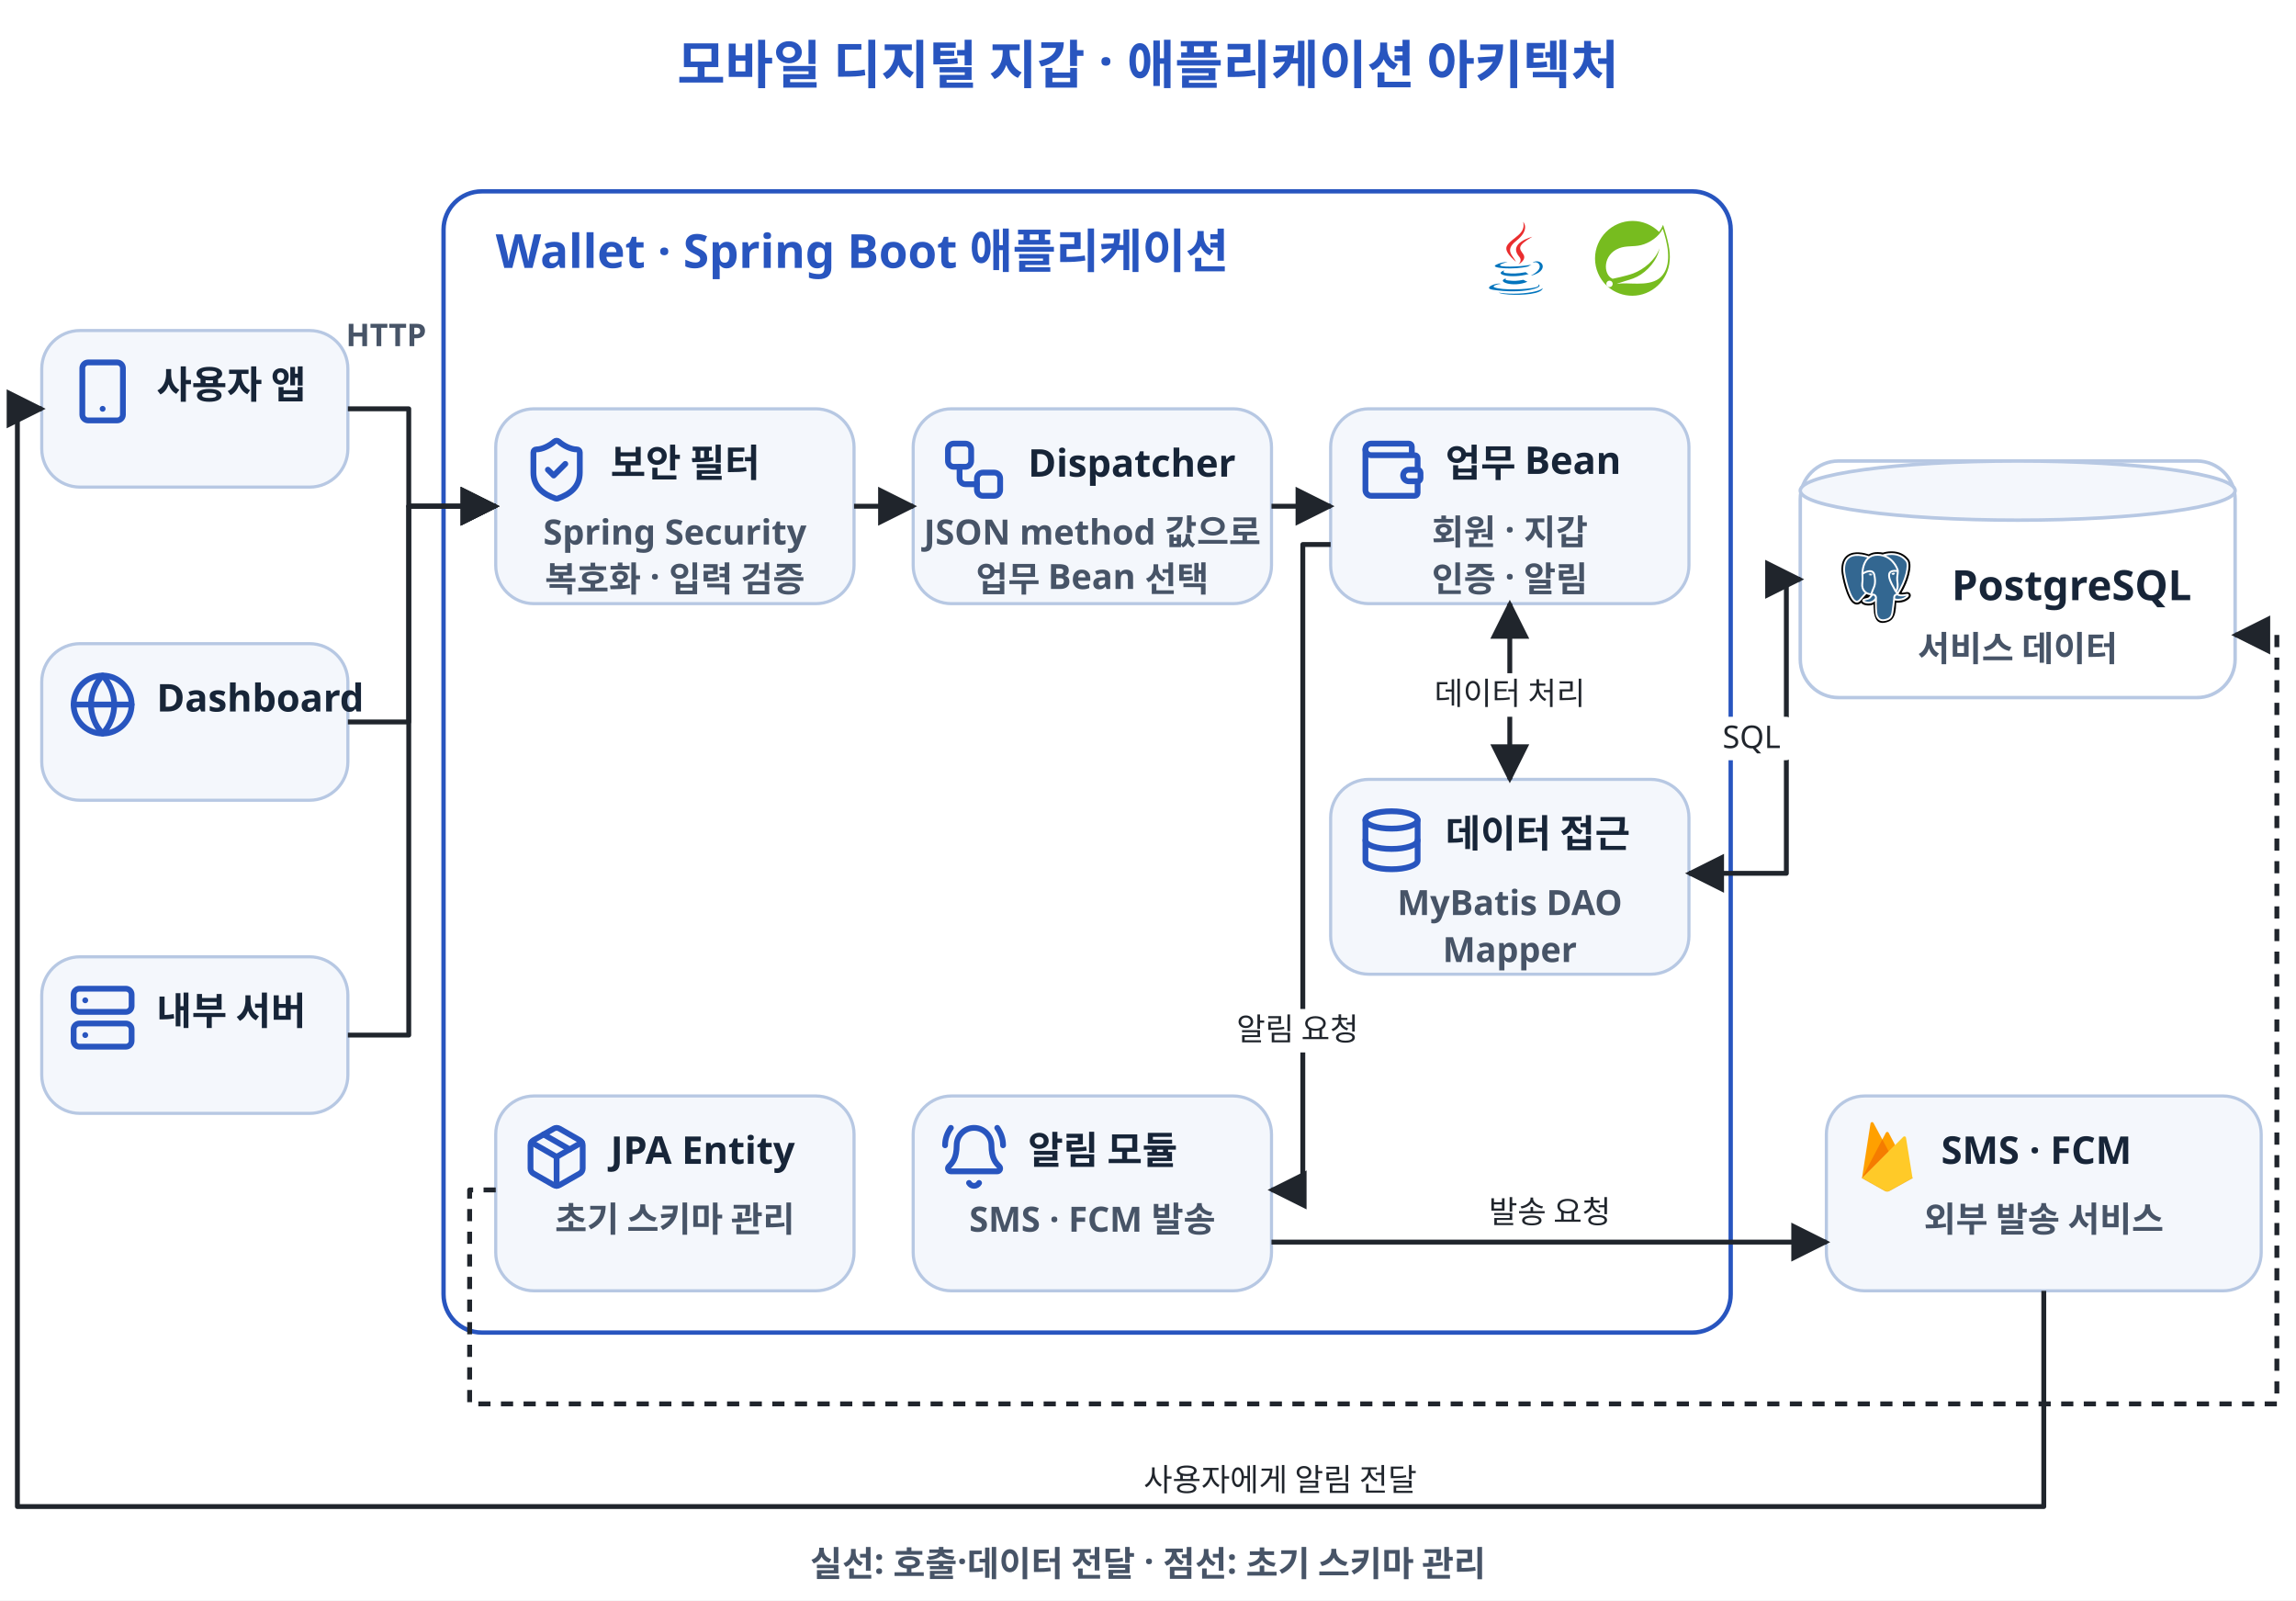
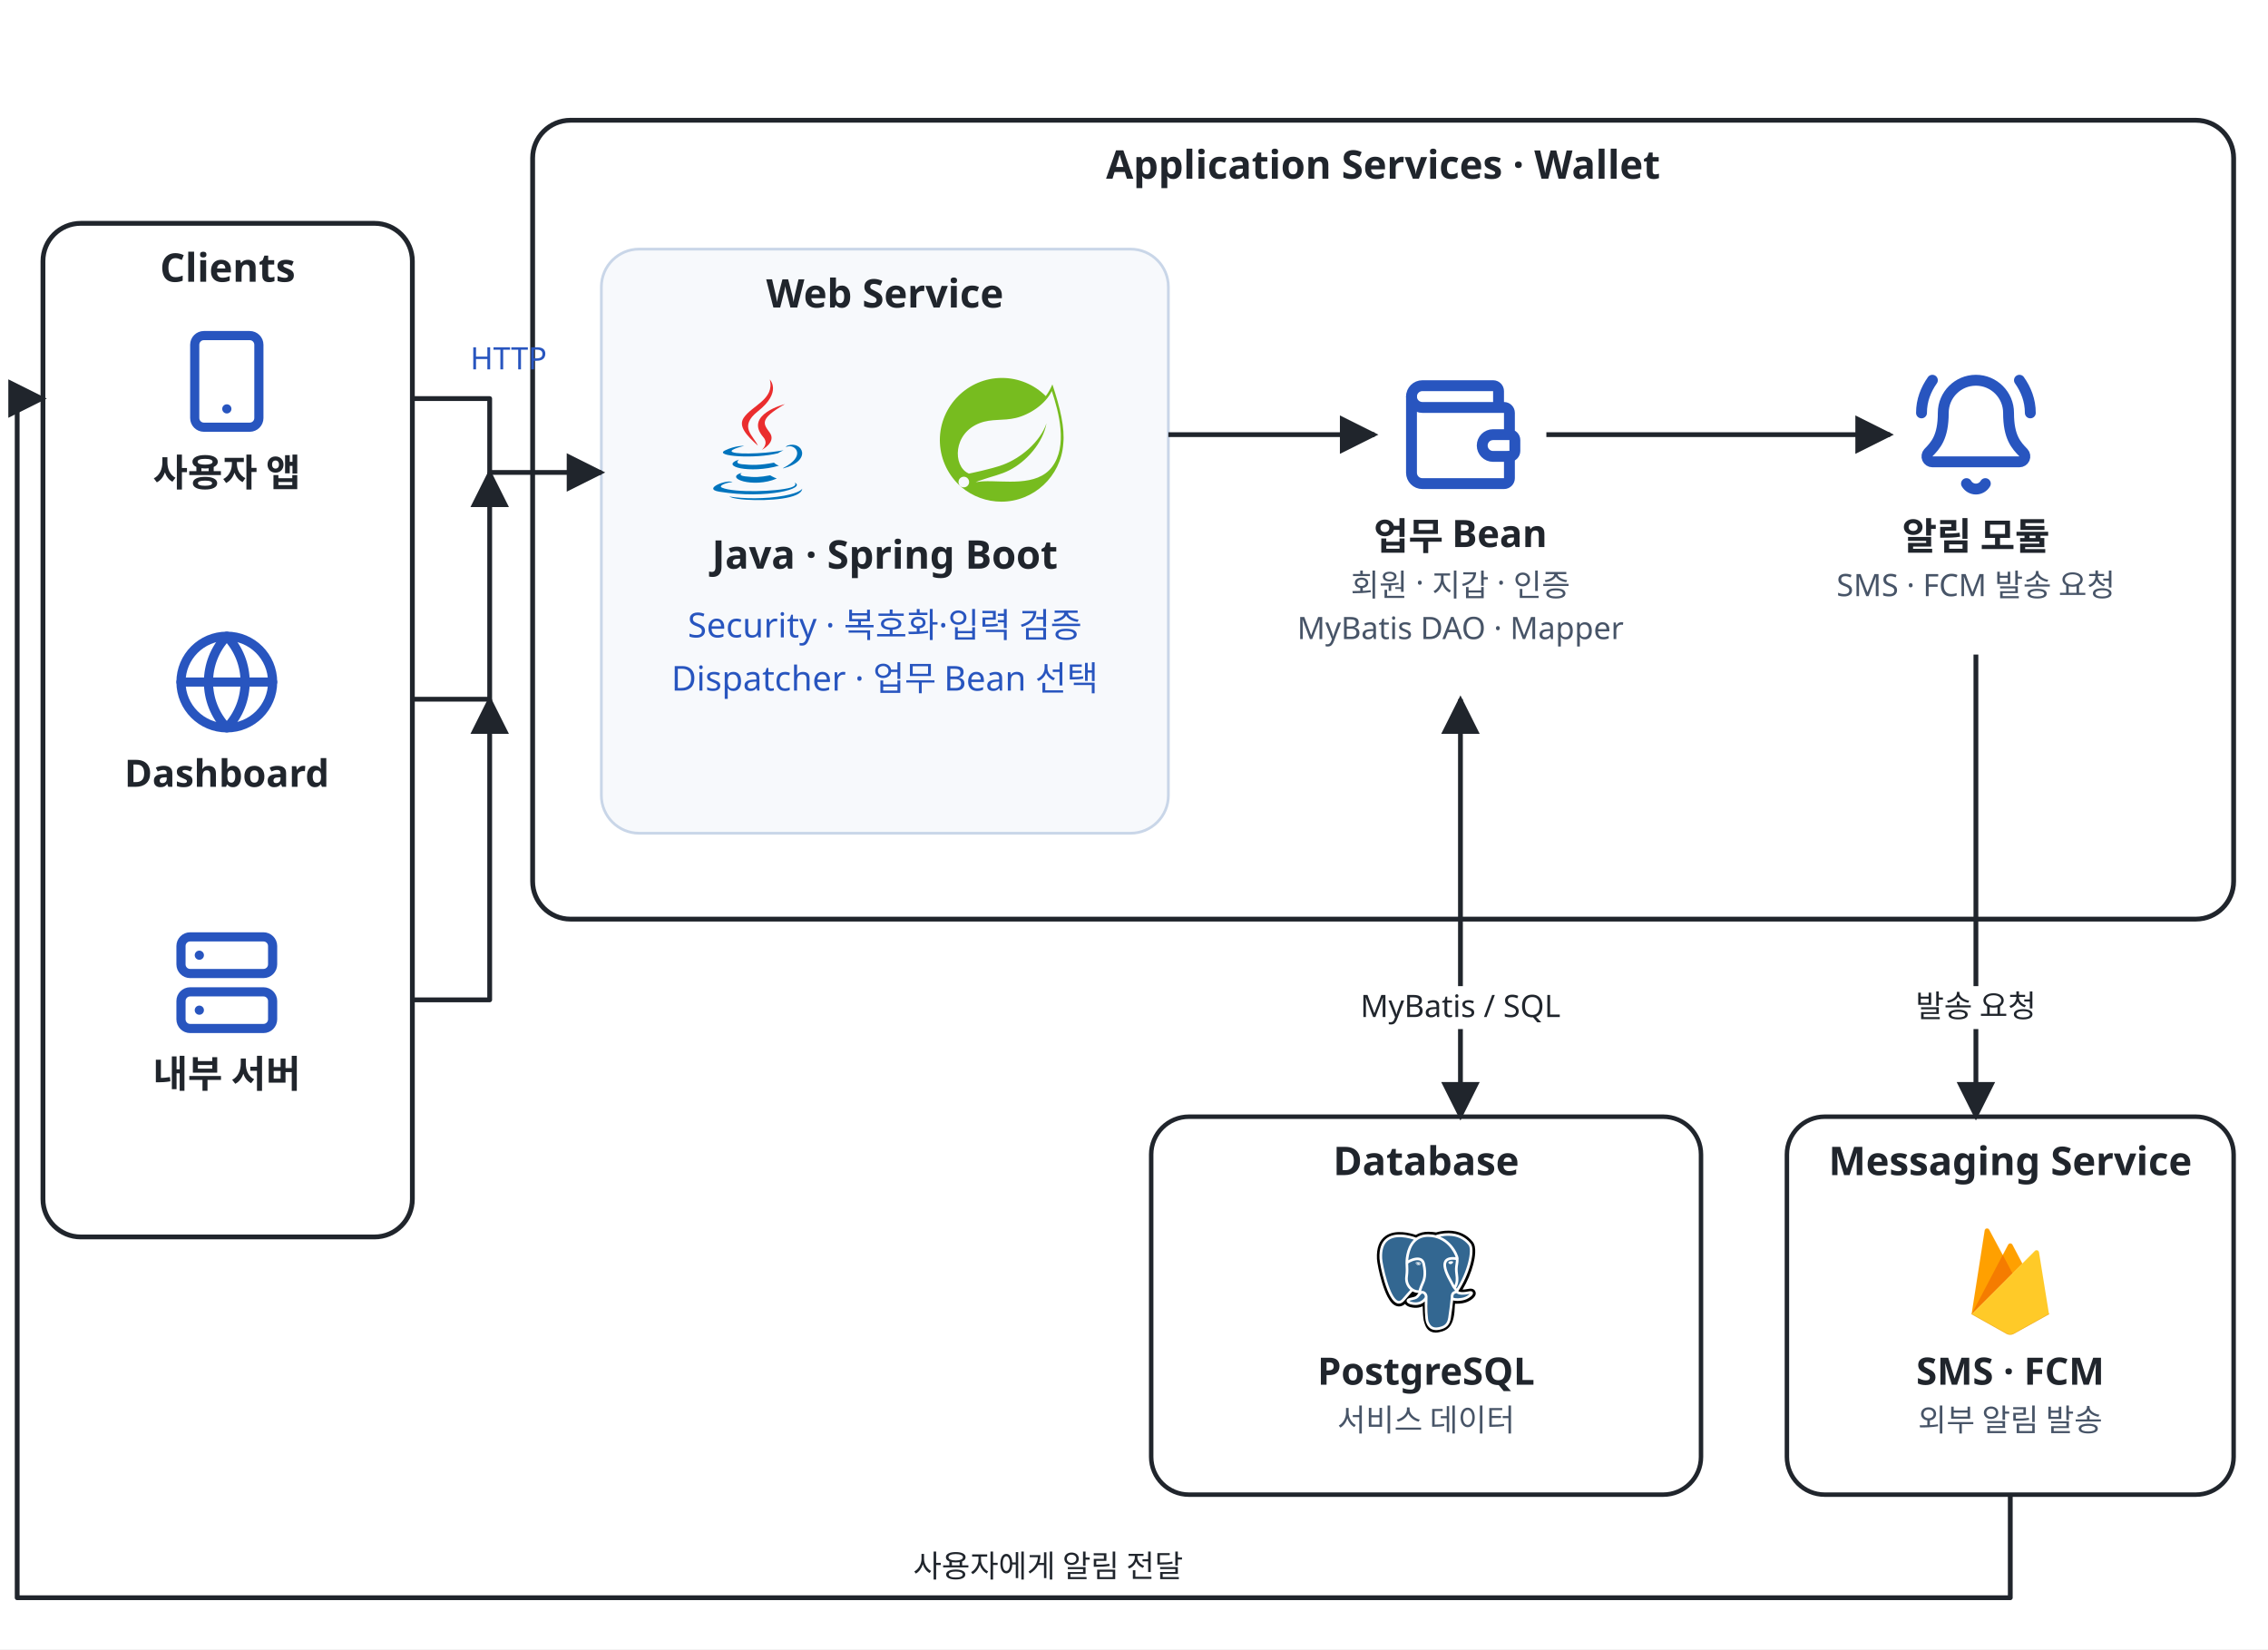
- <svg xmlns="http://www.w3.org/2000/svg" width="1320" height="920" viewBox="0 0 1320 920" role="img" aria-labelledby="title desc">
+ <svg xmlns="http://www.w3.org/2000/svg" width="1320" height="960" viewBox="0 0 1320 960" role="img" aria-labelledby="title desc">
  <defs>
    <marker id="arrow" viewBox="0 0 10 10" refX="9" refY="5" markerWidth="8" markerHeight="8" orient="auto-start-reverse">
      <path d="M 0 0 L 10 5 L 0 10 Z" fill="#20252c" />
    </marker>
    <marker id="arrow-start" viewBox="0 0 10 10" refX="1" refY="5" markerWidth="8" markerHeight="8" orient="auto">
      <path d="M 10 0 L 0 5 L 10 10 Z" fill="#20252c" />
    </marker>
    <symbol id="icon-bell-ring" viewBox="0 0 24 24">
      <g fill="none" stroke="currentColor" stroke-width="2" stroke-linecap="round" stroke-linejoin="round">
        <path d="M10.268 21a2 2 0 0 0 3.464 0" />
        <path d="M22 8c0-2.3-.8-4.3-2-6" />
        <path d="M3.262 15.326A1 1 0 0 0 4 17h16a1 1 0 0 0 .74-1.673C19.41 13.956 18 12.499 18 8A6 6 0 0 0 6 8c0 4.499-1.411 5.956-2.738 7.326" />
        <path d="M4 2C2.8 3.7 2 5.7 2 8" />
-       </g>
-     </symbol>
-     <symbol id="icon-database" viewBox="0 0 24 24">
-       <g fill="none" stroke="currentColor" stroke-width="2" stroke-linecap="round" stroke-linejoin="round">
-         <ellipse cx="12" cy="5" rx="9" ry="3" />
-         <path d="M3 5V19A9 3 0 0 0 21 19V5" />
-         <path d="M3 12A9 3 0 0 0 21 12" />
      </g>
    </symbol>
    <symbol id="icon-firebase" viewBox="0 0 128 128">
      <g>
        <path fill="#ffa000" d="M17.474 103.276 33.229 2.462a2.91 2.91 0 0 1 5.44-.924l16.294 30.39 6.494-12.366a2.91 2.91 0 0 1 5.15 0l43.97 83.714H17.474Z" />
        <path fill="#f57c00" d="M71.903 64.005 54.955 31.913l-37.481 71.363Z" />
        <path fill="#ffca28" d="M110.577 103.276 98.51 28.604a2.913 2.913 0 0 0-1.984-2.286 2.906 2.906 0 0 0-2.94.714l-76.112 76.243 42.115 23.618a8.728 8.728 0 0 0 8.51 0l42.478-23.618Z" />
        <path fill="#fff" fill-opacity=".2" d="M98.51 28.604a2.913 2.913 0 0 0-1.984-2.286 2.906 2.906 0 0 0-2.94.713L78.479 42.178 66.6 19.562a2.91 2.91 0 0 0-5.15 0l-6.494 12.365L38.662 1.538A2.91 2.91 0 0 0 35.605.044a2.907 2.907 0 0 0-2.384 2.425L17.474 103.276h-.051l.05.058.415.204 75.676-75.764a2.91 2.91 0 0 1 4.932 1.571l11.965 74.003.116-.073L98.51 28.603Zm-80.898 74.534L33.228 3.182A2.91 2.91 0 0 1 35.613.756a2.911 2.911 0 0 1 3.057 1.495l16.292 30.39 6.495-12.366a2.91 2.91 0 0 1 5.15 0L78.245 42.41 17.61 103.138Z" />
        <path fill="#a52714" d="M68.099 126.18a8.728 8.728 0 0 1-8.51 0l-42.015-23.55-.102.647 42.115 23.61a8.728 8.728 0 0 0 8.51 0l42.48-23.61-.11-.67-42.37 23.575z" opacity=".2" />
      </g>
    </symbol>
    <symbol id="icon-globe" viewBox="0 0 24 24">
      <g fill="none" stroke="currentColor" stroke-width="2" stroke-linecap="round" stroke-linejoin="round">
        <circle cx="12" cy="12" r="10" />
        <path d="M12 2a14.5 14.5 0 0 0 0 20 14.5 14.5 0 0 0 0-20" />
        <path d="M2 12h20" />
      </g>
    </symbol>
    <symbol id="icon-java" viewBox="0 0 128 128">
      <g>
        <path fill="#0074BD" d="M47.617 98.12s-4.767 2.774 3.397 3.71c9.892 1.13 14.947.968 25.845-1.092 0 0 2.871 1.795 6.873 3.351-24.439 10.47-55.308-.607-36.115-5.969zm-2.988-13.665s-5.348 3.959 2.823 4.805c10.567 1.091 18.91 1.18 33.354-1.6 0 0 1.993 2.025 5.132 3.131-29.542 8.64-62.446.68-41.309-6.336z" />
        <path fill="#EA2D2E" d="M69.802 61.271c6.025 6.935-1.58 13.17-1.58 13.17s15.289-7.891 8.269-17.777c-6.559-9.215-11.587-13.792 15.635-29.58 0 .001-42.731 10.67-22.324 34.187z" />
        <path fill="#0074BD" d="M102.123 108.229s3.529 2.91-3.888 5.159c-14.102 4.272-58.706 5.56-71.094.171-4.451-1.938 3.899-4.625 6.526-5.192 2.739-.593 4.303-.485 4.303-.485-4.953-3.487-32.013 6.85-13.743 9.815 49.821 8.076 90.817-3.637 77.896-9.468zM49.912 70.294s-22.686 5.389-8.033 7.348c6.188.828 18.518.638 30.011-.326 9.39-.789 18.813-2.474 18.813-2.474s-3.308 1.419-5.704 3.053c-23.042 6.061-67.544 3.238-54.731-2.958 10.832-5.239 19.644-4.643 19.644-4.643zm40.697 22.747c23.421-12.167 12.591-23.86 5.032-22.285-1.848.385-2.677.72-2.677.72s.688-1.079 2-1.543c14.953-5.255 26.451 15.503-4.823 23.725 0-.002.359-.327.468-.617z" />
        <path fill="#EA2D2E" d="M76.491 1.587S89.459 14.563 64.188 34.51c-20.266 16.006-4.621 25.13-.007 35.559-11.831-10.673-20.509-20.07-14.688-28.815C58.041 28.42 81.722 22.195 76.491 1.587z" />
        <path fill="#0074BD" d="M52.214 126.021c22.476 1.437 57-.8 57.817-11.436 0 0-1.571 4.032-18.577 7.231-19.186 3.612-42.854 3.191-56.887.874 0 .001 2.875 2.381 17.647 3.331z" />
      </g>
    </symbol>
-     <symbol id="icon-package" viewBox="0 0 24 24">
-       <g fill="none" stroke="currentColor" stroke-width="2" stroke-linecap="round" stroke-linejoin="round">
-         <path d="M11 21.73a2 2 0 0 0 2 0l7-4A2 2 0 0 0 21 16V8a2 2 0 0 0-1-1.73l-7-4a2 2 0 0 0-2 0l-7 4A2 2 0 0 0 3 8v8a2 2 0 0 0 1 1.73z" />
-         <path d="M12 22V12" />
-         <polyline points="3.29 7 12 12 20.71 7" />
-         <path d="m7.5 4.27 9 5.15" />
-       </g>
-     </symbol>
    <symbol id="icon-postgresql" viewBox="0 0 128 128">
      <g>
        <path d="M93.809 92.112c.785-6.533.55-7.492 5.416-6.433l1.235.108c3.742.17 8.637-.602 11.513-1.938 6.191-2.873 9.861-7.668 3.758-6.409-13.924 2.873-14.881-1.842-14.881-1.842 14.703-21.815 20.849-49.508 15.543-56.287-14.47-18.489-39.517-9.746-39.936-9.52l-.134.025c-2.751-.571-5.83-.912-9.289-.968-6.301-.104-11.082 1.652-14.709 4.402 0 0-44.683-18.409-42.604 23.151.442 8.841 12.672 66.898 27.26 49.362 5.332-6.412 10.484-11.834 10.484-11.834 2.558 1.699 5.622 2.567 8.834 2.255l.249-.212c-.078.796-.044 1.575.099 2.497-3.757 4.199-2.653 4.936-10.166 6.482-7.602 1.566-3.136 4.355-.221 5.084 3.535.884 11.712 2.136 17.238-5.598l-.22.882c1.474 1.18 1.375 8.477 1.583 13.69.209 5.214.558 10.079 1.621 12.948 1.063 2.868 2.317 10.256 12.191 8.14 8.252-1.764 14.561-4.309 15.136-27.985" />
        <path d="M75.458 125.256c-4.367 0-7.211-1.689-8.938-3.32-2.607-2.46-3.641-5.629-4.259-7.522l-.267-.79c-1.244-3.358-1.666-8.193-1.916-14.419-.038-.935-.064-1.898-.093-2.919-.021-.747-.047-1.684-.085-2.664a18.8 18.8 0 01-4.962 1.568c-3.079.526-6.389.356-9.84-.507-2.435-.609-4.965-1.871-6.407-3.82-4.203 3.681-8.212 3.182-10.396 2.453-3.853-1.285-7.301-4.896-10.542-11.037-2.309-4.375-4.542-10.075-6.638-16.943-3.65-11.96-5.969-24.557-6.175-28.693C4.292 23.698 7.777 14.44 15.296 9.129 27.157.751 45.128 5.678 51.68 7.915c4.402-2.653 9.581-3.944 15.433-3.851 3.143.051 6.136.327 8.916.823 2.9-.912 8.628-2.221 15.185-2.139 12.081.144 22.092 4.852 28.949 13.615 4.894 6.252 2.474 19.381.597 26.651-2.642 10.226-7.271 21.102-12.957 30.57 1.544.011 3.781-.174 6.961-.831 6.274-1.295 8.109 2.069 8.607 3.575 1.995 6.042-6.677 10.608-9.382 11.864-3.466 1.609-9.117 2.589-13.745 2.377l-.202-.013-1.216-.107-.12 1.014-.116.991c-.311 11.999-2.025 19.598-5.552 24.619-3.697 5.264-8.835 6.739-13.361 7.709-1.544.33-2.947.474-4.219.474zm-9.19-43.671c2.819 2.256 3.066 6.501 3.287 14.434.028.99.054 1.927.089 2.802.106 2.65.355 8.855 1.327 11.477.137.371.26.747.39 1.146 1.083 3.316 1.626 4.979 6.309 3.978 3.931-.843 5.952-1.599 7.534-3.851 2.299-3.274 3.585-9.86 3.821-19.575l4.783.116-4.75-.57.14-1.186c.455-3.91.783-6.734 3.396-8.602 2.097-1.498 4.486-1.353 6.389-1.01-2.091-1.58-2.669-3.433-2.823-4.193l-.399-1.965 1.121-1.663c6.457-9.58 11.781-21.354 14.609-32.304 2.906-11.251 2.02-17.226 1.134-18.356-11.729-14.987-32.068-8.799-34.192-8.097l-.359.194-1.8.335-.922-.191c-2.542-.528-5.366-.82-8.393-.869-4.756-.08-8.593 1.044-11.739 3.431l-2.183 1.655-2.533-1.043c-5.412-2.213-21.308-6.662-29.696-.721-4.656 3.298-6.777 9.76-6.305 19.207.156 3.119 2.275 14.926 5.771 26.377 4.831 15.825 9.221 21.082 11.054 21.693.32.108 1.15-.537 1.976-1.529a270.708 270.708 0 0110.694-12.07l2.77-2.915 3.349 2.225c1.35.897 2.839 1.406 4.368 1.502l7.987-6.812-1.157 11.808c-.026.265-.039.626.065 1.296l.348 2.238-1.51 1.688-.174.196 4.388 2.025 1.836-2.301z" />
        <path fill="#336791" d="M115.731 77.44c-13.925 2.873-14.882-1.842-14.882-1.842 14.703-21.816 20.849-49.51 15.545-56.287C101.924.823 76.875 9.566 76.457 9.793l-.135.024c-2.751-.571-5.83-.911-9.291-.967-6.301-.103-11.08 1.652-14.707 4.402 0 0-44.684-18.408-42.606 23.151.442 8.842 12.672 66.899 27.26 49.363 5.332-6.412 10.483-11.834 10.483-11.834 2.559 1.699 5.622 2.567 8.833 2.255l.25-.212c-.078.796-.042 1.575.1 2.497-3.758 4.199-2.654 4.936-10.167 6.482-7.602 1.566-3.136 4.355-.22 5.084 3.534.884 11.712 2.136 17.237-5.598l-.221.882c1.473 1.18 2.507 7.672 2.334 13.557-.174 5.885-.29 9.926.871 13.082 1.16 3.156 2.316 10.256 12.192 8.14 8.252-1.768 12.528-6.351 13.124-13.995.422-5.435 1.377-4.631 1.438-9.49l.767-2.3c.884-7.367.14-9.743 5.225-8.638l1.235.108c3.742.17 8.639-.602 11.514-1.938 6.19-2.871 9.861-7.667 3.758-6.408z" />
        <path fill="#fff" d="M75.957 122.307c-8.232 0-10.84-6.519-11.907-9.185-1.562-3.907-1.899-19.069-1.551-31.503a1.59 1.59 0 011.64-1.55 1.594 1.594 0 011.55 1.639c-.401 14.341.168 27.337 1.324 30.229 1.804 4.509 4.54 8.453 12.275 6.796 7.343-1.575 10.093-4.359 11.318-11.46.94-5.449 2.799-20.951 3.028-24.01a1.593 1.593 0 011.71-1.472 1.597 1.597 0 011.472 1.71c-.239 3.185-2.089 18.657-3.065 24.315-1.446 8.387-5.185 12.191-13.794 14.037-1.463.313-2.792.453-4 .454zM31.321 90.466a6.71 6.71 0 01-2.116-.35c-5.347-1.784-10.44-10.492-15.138-25.885-3.576-11.717-5.842-23.947-6.041-27.922-.589-11.784 2.445-20.121 9.02-24.778 13.007-9.216 34.888-.44 35.813-.062a1.596 1.596 0 01-1.207 2.955c-.211-.086-21.193-8.492-32.768-.285-5.622 3.986-8.203 11.392-7.672 22.011.167 3.349 2.284 15.285 5.906 27.149 4.194 13.742 8.967 22.413 13.096 23.79.648.216 2.62.873 5.439-2.517A245.272 245.272 0 0145.88 73.046a1.596 1.596 0 012.304 2.208c-.048.05-4.847 5.067-10.077 11.359-2.477 2.979-4.851 3.853-6.786 3.853zm69.429-13.445a1.596 1.596 0 01-1.322-2.487c14.863-22.055 20.08-48.704 15.612-54.414-5.624-7.186-13.565-10.939-23.604-11.156-7.433-.16-13.341 1.738-14.307 2.069l-.243.099c-.971.305-1.716-.227-1.997-.849a1.6 1.6 0 01.631-2.025c.046-.027.192-.089.429-.176l-.021.006.021-.007c1.641-.601 7.639-2.4 15.068-2.315 11.108.118 20.284 4.401 26.534 12.388 2.957 3.779 2.964 12.485.019 23.887-3.002 11.625-8.651 24.118-15.497 34.277-.306.457-.81.703-1.323.703zm.76 10.21c-2.538 0-4.813-.358-6.175-1.174-1.4-.839-1.667-1.979-1.702-2.584-.382-6.71 3.32-7.878 5.208-8.411-.263-.398-.637-.866-1.024-1.349-1.101-1.376-2.609-3.26-3.771-6.078-.182-.44-.752-1.463-1.412-2.648-3.579-6.418-11.026-19.773-6.242-26.612 2.214-3.165 6.623-4.411 13.119-3.716C97.6 28.837 88.5 10.625 66.907 10.271c-6.494-.108-11.82 1.889-15.822 5.93-8.96 9.049-8.636 25.422-8.631 25.586a1.595 1.595 0 11-3.19.084c-.02-.727-.354-17.909 9.554-27.916C53.455 9.272 59.559 6.96 66.96 7.081c13.814.227 22.706 7.25 27.732 13.101 5.479 6.377 8.165 13.411 8.386 15.759.165 1.746-1.088 2.095-1.341 2.147l-.576.013c-6.375-1.021-10.465-.312-12.156 2.104-3.639 5.201 3.406 17.834 6.414 23.229.768 1.376 1.322 2.371 1.576 2.985.988 2.396 2.277 4.006 3.312 5.3.911 1.138 1.7 2.125 1.982 3.283.131.23 1.99 2.98 13.021.703 2.765-.57 4.423-.083 4.93 1.45.997 3.015-4.597 6.532-7.694 7.97-2.775 1.29-7.204 2.106-11.036 2.106zm-4.696-4.021c.35.353 2.101.962 5.727.806 3.224-.138 6.624-.839 8.664-1.786 2.609-1.212 4.351-2.567 5.253-3.492l-.5.092c-7.053 1.456-12.042 1.262-14.828-.577a6.162 6.162 0 01-.54-.401c-.302.119-.581.197-.78.253-1.58.443-3.214.902-2.996 5.105zm-45.562 8.915c-1.752 0-3.596-.239-5.479-.71-1.951-.488-5.24-1.957-5.19-4.37.057-2.707 3.994-3.519 5.476-3.824 5.354-1.103 5.703-1.545 7.376-3.67.488-.619 1.095-1.39 1.923-2.314 1.229-1.376 2.572-2.073 3.992-2.073.989 0 1.8.335 2.336.558 1.708.708 3.133 2.42 3.719 4.467.529 1.847.276 3.625-.71 5.006-3.237 4.533-7.886 6.93-13.443 6.93zm-7.222-4.943c.481.372 1.445.869 2.518 1.137 1.631.408 3.213.615 4.705.615 4.546 0 8.196-1.882 10.847-5.594.553-.774.387-1.757.239-2.274-.31-1.083-1.08-2.068-1.873-2.397-.43-.178-.787-.314-1.115-.314-.176 0-.712 0-1.614 1.009a41.146 41.146 0 00-1.794 2.162c-2.084 2.646-3.039 3.544-9.239 4.821-1.513.31-2.289.626-2.674.835zm12.269-7.36a1.596 1.596 0 01-1.575-1.354 8.218 8.218 0 01-.08-.799c-4.064-.076-7.985-1.82-10.962-4.926-3.764-3.927-5.477-9.368-4.699-14.927.845-6.037.529-11.366.359-14.229-.047-.796-.081-1.371-.079-1.769.003-.505.013-1.844 4.489-4.113 1.592-.807 4.784-2.215 8.271-2.576 5.777-.597 9.585 1.976 10.725 7.246 3.077 14.228.244 20.521-1.825 25.117-.385.856-.749 1.664-1.04 2.447l-.257.69c-1.093 2.931-2.038 5.463-1.748 7.354a1.595 1.595 0 01-1.335 1.819l-.244.02zM42.464 42.26l.062 1.139c.176 2.974.504 8.508-.384 14.86-.641 4.585.759 9.06 3.843 12.276 2.437 2.542 5.644 3.945 8.94 3.945h.068c.369-1.555.982-3.197 1.642-4.966l.255-.686c.329-.884.714-1.74 1.122-2.646 1.991-4.424 4.47-9.931 1.615-23.132-.565-2.615-1.936-4.128-4.189-4.627-4.628-1.022-11.525 2.459-12.974 3.837zm9.63-.677c-.08.564 1.033 2.07 2.485 2.271 1.449.203 2.689-.975 2.768-1.539.079-.564-1.033-1.186-2.485-1.388-1.451-.202-2.691.092-2.768.656zm2.818 2.826l-.407-.028c-.9-.125-1.81-.692-2.433-1.518-.219-.29-.576-.852-.505-1.354.101-.736.999-1.177 2.4-1.177.313 0 .639.023.967.069.766.106 1.477.327 2.002.62.91.508.977 1.075.936 1.368-.112.813-1.405 2.02-2.96 2.02zm-2.289-2.732c.045.348.907 1.496 2.029 1.651l.261.018c1.036 0 1.81-.815 1.901-1.082-.096-.182-.762-.634-2.025-.81a5.823 5.823 0 00-.821-.059c-.812 0-1.243.183-1.345.282zm43.605-1.245c.079.564-1.033 2.07-2.484 2.272-1.45.202-2.691-.975-2.771-1.539-.076-.564 1.036-1.187 2.486-1.388 1.45-.203 2.689.092 2.769.655zm-2.819 2.56c-1.396 0-2.601-1.086-2.7-1.791-.115-.846 1.278-1.489 2.712-1.688.316-.044.629-.066.93-.066 1.238 0 2.058.363 2.14.949.053.379-.238.964-.739 1.492-.331.347-1.026.948-1.973 1.079l-.37.025zm.943-3.013c-.276 0-.564.021-.856.061-1.441.201-2.301.779-2.259 1.089.048.341.968 1.332 2.173 1.332l.297-.021c.787-.109 1.378-.623 1.66-.919.443-.465.619-.903.598-1.052-.028-.198-.56-.49-1.613-.49zm3.965 32.843a1.594 1.594 0 01-1.324-2.483c3.398-5.075 2.776-10.25 2.175-15.255-.257-2.132-.521-4.337-.453-6.453.07-2.177.347-3.973.614-5.71.317-2.058.617-4.002.493-6.31a1.595 1.595 0 113.186-.172c.142 2.638-.197 4.838-.525 6.967-.253 1.643-.515 3.342-.578 5.327-.061 1.874.178 3.864.431 5.97.64 5.322 1.365 11.354-2.691 17.411a1.596 1.596 0 01-1.328.708z" />
      </g>
    </symbol>
    <symbol id="icon-server" viewBox="0 0 24 24">
      <g fill="none" stroke="currentColor" stroke-width="2" stroke-linecap="round" stroke-linejoin="round">
        <rect width="20" height="8" x="2" y="2" rx="2" ry="2" />
        <rect width="20" height="8" x="2" y="14" rx="2" ry="2" />
        <line x1="6" x2="6.01" y1="6" y2="6" />
        <line x1="6" x2="6.01" y1="18" y2="18" />
-       </g>
-     </symbol>
-     <symbol id="icon-shield-check" viewBox="0 0 24 24">
-       <g fill="none" stroke="currentColor" stroke-width="2" stroke-linecap="round" stroke-linejoin="round">
-         <path d="M20 13c0 5-3.5 7.5-7.66 8.95a1 1 0 0 1-.67-.01C7.5 20.5 4 18 4 13V6a1 1 0 0 1 1-1c2 0 4.5-1.2 6.24-2.72a1.17 1.17 0 0 1 1.52 0C14.51 3.81 17 5 19 5a1 1 0 0 1 1 1z" />
-         <path d="m9 12 2 2 4-4" />
      </g>
    </symbol>
    <symbol id="icon-smartphone" viewBox="0 0 24 24">
      <g fill="none" stroke="currentColor" stroke-width="2" stroke-linecap="round" stroke-linejoin="round">
        <rect width="14" height="20" x="5" y="2" rx="2" ry="2" />
        <path d="M12 18h.01" />
      </g>
    </symbol>
    <symbol id="icon-spring" viewBox="0 0 128 128">
      <g>
        <path d="M116.452 6.643a59.104 59.104 0 01-6.837 12.136A64.249 64.249 0 0064.205-.026C28.984-.026 0 28.982 0 64.242a64.316 64.316 0 0019.945 46.562l2.368 2.1a64.22 64.22 0 0041.358 15.122c33.487 0 61.637-26.24 64.021-59.683 1.751-16.371-3.051-37.077-11.24-61.7zM29.067 111.17a5.5 5.5 0 01-4.269 2.034c-3.018 0-5.487-2.484-5.487-5.502 0-3.017 2.485-5.501 5.487-5.501 1.25 0 2.485.433 3.452 1.234 2.351 1.9 2.718 5.384.817 7.735zm87.119-19.238c-15.843 21.122-49.68 14.003-71.376 15.02 0 0-3.852.234-7.721.867 0 0 1.45-.617 3.335-1.334 15.226-5.301 22.43-6.335 31.685-11.086 17.427-8.869 34.654-28.274 38.24-48.463-6.637 19.422-26.75 36.11-45.077 42.895-12.557 4.635-35.238 9.136-35.238 9.136l-.917-.484c-15.442-7.518-15.91-40.977 12.157-51.78 12.291-4.735 24.048-2.134 37.323-5.302 14.175-3.367 30.568-14.004 37.238-27.874 7.471 22.19 16.46 56.932.35 78.405z" fill="#77bc1f" />
      </g>
    </symbol>
    <symbol id="icon-wallet" viewBox="0 0 24 24">
      <g fill="none" stroke="currentColor" stroke-width="2" stroke-linecap="round" stroke-linejoin="round">
        <path d="M19 7V4a1 1 0 0 0-1-1H5a2 2 0 0 0 0 4h15a1 1 0 0 1 1 1v4h-3a2 2 0 0 0 0 4h3a1 1 0 0 0 1-1v-2a1 1 0 0 0-1-1" />
        <path d="M3 5v14a2 2 0 0 0 2 2h15a1 1 0 0 0 1-1v-4" />
      </g>
    </symbol>
-     <symbol id="icon-workflow" viewBox="0 0 24 24">
-       <g fill="none" stroke="currentColor" stroke-width="2" stroke-linecap="round" stroke-linejoin="round">
-         <rect width="8" height="8" x="3" y="3" rx="2" />
-         <path d="M7 11v4a2 2 0 0 0 2 2h4" />
-         <rect width="8" height="8" x="13" y="13" rx="2" />
-       </g>
-     </symbol>
  </defs>
-   <rect width="1320" height="920" fill="#fff" />
+   <rect width="1320" height="960" fill="#fff" />
  <g font-family="Segoe UI, Apple SD Gothic Neo, Malgun Gothic, sans-serif">
-     <text x="660" y="48" text-anchor="middle" font-size="30" font-weight="700" fill="#2855bf">모바일 디지털 지갑 · 애플리케이션 아키텍처</text>
-     <rect x="255" y="110" width="740" height="656" rx="22" fill="#fff" stroke="#2855bf" stroke-width="2.5" />
-     <text x="285" y="154" text-anchor="start" font-size="27" font-weight="700" fill="#2855bf">Wallet · Spring Boot 애플리케이션</text>
-     <use href="#icon-java" x="850" y="127" width="43" height="43" color="#20252c" />
-     <use href="#icon-spring" x="917" y="127" width="43" height="43" color="#20252c" />
-     <rect x="24" y="190" width="176" height="90" rx="22" fill="#f4f7fc" stroke="#b7c8e3" stroke-width="1.8" />
-     <use href="#icon-smartphone" x="39" y="205" width="40" height="40" color="#2855bf" />
-     <text x="90" y="229" text-anchor="start" font-size="22" font-weight="700" fill="#172538">사용자 앱</text>
-     <rect x="24" y="370" width="176" height="90" rx="22" fill="#f4f7fc" stroke="#b7c8e3" stroke-width="1.8" />
-     <use href="#icon-globe" x="39" y="385" width="40" height="40" color="#2855bf" />
-     <text x="90" y="409" text-anchor="start" font-size="22" font-weight="700" fill="#172538">Dashboard</text>
-     <rect x="24" y="550" width="176" height="90" rx="22" fill="#f4f7fc" stroke="#b7c8e3" stroke-width="1.8" />
-     <use href="#icon-server" x="39" y="565" width="40" height="40" color="#2855bf" />
-     <text x="90" y="589" text-anchor="start" font-size="22" font-weight="700" fill="#172538">내부 서버</text>
-     <rect x="285" y="235" width="206" height="112" rx="22" fill="#f4f7fc" stroke="#b7c8e3" stroke-width="1.8" />
-     <use href="#icon-shield-check" x="300" y="250" width="40" height="40" color="#2855bf" />
-     <text x="351" y="274" text-anchor="start" font-size="22" font-weight="700" fill="#172538">보안 필터</text>
-     <text x="388.0" y="313" text-anchor="middle" font-size="20" font-weight="700" fill="#475467">Spring Security</text>
-     <text x="388.0" y="340" text-anchor="middle" font-size="20" font-weight="700" fill="#475467">복호화 · 입력 검증</text>
-     <rect x="525" y="235" width="206" height="112" rx="22" fill="#f4f7fc" stroke="#b7c8e3" stroke-width="1.8" />
-     <use href="#icon-workflow" x="540" y="250" width="40" height="40" color="#2855bf" />
-     <text x="591" y="274" text-anchor="start" font-size="22" font-weight="700" fill="#172538">Dispatcher</text>
-     <text x="628.0" y="313" text-anchor="middle" font-size="20" font-weight="700" fill="#475467">JSON method 값으로</text>
-     <text x="628.0" y="340" text-anchor="middle" font-size="20" font-weight="700" fill="#475467">업무 Bean 선택</text>
-     <rect x="765" y="235" width="206" height="112" rx="22" fill="#f4f7fc" stroke="#b7c8e3" stroke-width="1.8" />
-     <use href="#icon-wallet" x="780" y="250" width="40" height="40" color="#2855bf" />
-     <text x="831" y="274" text-anchor="start" font-size="22" font-weight="700" fill="#172538">업무 Bean</text>
-     <text x="868.0" y="313" text-anchor="middle" font-size="20" font-weight="700" fill="#475467">회원 · 지갑</text>
-     <text x="868.0" y="340" text-anchor="middle" font-size="20" font-weight="700" fill="#475467">인증 · 알림</text>
-     <rect x="765" y="448" width="206" height="112" rx="22" fill="#f4f7fc" stroke="#b7c8e3" stroke-width="1.8" />
-     <use href="#icon-database" x="780" y="463" width="40" height="40" color="#2855bf" />
-     <text x="831" y="487" text-anchor="start" font-size="22" font-weight="700" fill="#172538">데이터 접근</text>
-     <text x="868.0" y="526" text-anchor="middle" font-size="20" font-weight="700" fill="#475467">MyBatis DAO</text>
-     <text x="868.0" y="553" text-anchor="middle" font-size="20" font-weight="700" fill="#475467">Mapper</text>
-     <rect x="525" y="630" width="206" height="112" rx="22" fill="#f4f7fc" stroke="#b7c8e3" stroke-width="1.8" />
-     <use href="#icon-bell-ring" x="540" y="645" width="40" height="40" color="#2855bf" />
-     <text x="591" y="669" text-anchor="start" font-size="22" font-weight="700" fill="#172538">알림 모듈</text>
-     <text x="628.0" y="708" text-anchor="middle" font-size="20" font-weight="700" fill="#475467">SMS · FCM 발송</text>
-     <rect x="285" y="630" width="206" height="112" rx="22" fill="#f4f7fc" stroke="#b7c8e3" stroke-width="1.8" />
-     <use href="#icon-package" x="300" y="645" width="40" height="40" color="#2855bf" />
-     <text x="351" y="669" text-anchor="start" font-size="22" font-weight="700" fill="#172538">JPA Entity</text>
-     <text x="388.0" y="708" text-anchor="middle" font-size="20" font-weight="700" fill="#475467">초기 스키마 관리</text>
-     <rect x="1035" y="265" width="250" height="136" rx="22" fill="#fff" stroke="#b7c8e3" stroke-width="2" />
-     <ellipse cx="1160" cy="282" rx="125" ry="17" fill="#f4f7fc" stroke="#b7c8e3" stroke-width="2" />
-     <use href="#icon-postgresql" x="1057" y="316" width="43" height="43" color="#2855bf" />
-     <text x="1191" y="345" text-anchor="middle" font-size="24" font-weight="700" fill="#172538">PostgreSQL</text>
-     <text x="1160" y="380" text-anchor="middle" font-size="20" font-weight="700" fill="#475467">서비스 데이터</text>
-     <rect x="1050" y="630" width="250" height="112" rx="22" fill="#f4f7fc" stroke="#b7c8e3" stroke-width="1.8" />
-     <use href="#icon-firebase" x="1065" y="645" width="40" height="40" color="#2855bf" />
-     <text x="1116" y="669" text-anchor="start" font-size="22" font-weight="700" fill="#172538">SMS · FCM</text>
-     <text x="1175.0" y="708" text-anchor="middle" font-size="20" font-weight="700" fill="#475467">외부 발송 서비스</text>
-     <path d="M 200 235 L 235 235 L 235 291 L 285 291" fill="none" stroke="#20252c" stroke-width="2.8" stroke-linejoin="round" marker-end="url(#arrow)" />
-     <path d="M 200 415 L 235 415 L 235 291 L 285 291" fill="none" stroke="#20252c" stroke-width="2.8" stroke-linejoin="round" marker-end="url(#arrow)" />
-     <path d="M 200 595 L 235 595 L 235 291 L 285 291" fill="none" stroke="#20252c" stroke-width="2.8" stroke-linejoin="round" marker-end="url(#arrow)" />
-     <text x="222" y="199" text-anchor="middle" font-size="18" font-weight="700" fill="#475467">HTTP</text>
-     <path d="M 491 291 L 525 291" fill="none" stroke="#20252c" stroke-width="2.8" stroke-linejoin="round" marker-end="url(#arrow)" />
-     <path d="M 731 291 L 765 291" fill="none" stroke="#20252c" stroke-width="2.8" stroke-linejoin="round" marker-end="url(#arrow)" />
-     <path d="M 868 347 L 868 448" fill="none" stroke="#20252c" stroke-width="2.8" stroke-linejoin="round" marker-end="url(#arrow)" marker-start="url(#arrow-start)" />
-     <rect x="812.5" y="387" width="111" height="25" rx="3" fill="#fff" />
-     <text x="868" y="405" text-anchor="middle" font-size="18" font-weight="400" fill="#20252c">데이터 처리</text>
-     <path d="M 971 502 L 1027 502 L 1027 333 L 1035 333" fill="none" stroke="#20252c" stroke-width="2.8" stroke-linejoin="round" marker-end="url(#arrow)" marker-start="url(#arrow-start)" />
-     <rect x="984.0" y="412" width="46" height="25" rx="3" fill="#fff" />
-     <text x="1007" y="430" text-anchor="middle" font-size="18" font-weight="400" fill="#20252c">SQL</text>
-     <path d="M 765 313 L 749 313 L 749 684 L 731 684" fill="none" stroke="#20252c" stroke-width="2.8" stroke-linejoin="round" marker-end="url(#arrow)" />
-     <rect x="699.0" y="580" width="94" height="25" rx="3" fill="#fff" />
-     <text x="746" y="598" text-anchor="middle" font-size="18" font-weight="400" fill="#20252c">알림 요청</text>
-     <path d="M 731 714 L 1050 714" fill="none" stroke="#20252c" stroke-width="2.8" stroke-linejoin="round" marker-end="url(#arrow)" />
-     <rect x="844.0" y="685" width="94" height="25" rx="3" fill="#fff" />
-     <text x="891" y="703" text-anchor="middle" font-size="18" font-weight="400" fill="#20252c">발송 요청</text>
-     <path d="M 285 684 L 270 684 L 270 807 L 1309 807 L 1309 365 L 1285 365" fill="none" stroke="#20252c" stroke-width="2.8" stroke-linejoin="round" marker-end="url(#arrow)" stroke-dasharray="7 6" />
-     <path d="M 1175 742 L 1175 866 L 10 866 L 10 235 L 24 235" fill="none" stroke="#20252c" stroke-width="2.8" stroke-linejoin="round" marker-end="url(#arrow)" />
-     <rect x="641.5" y="839" width="189" height="25" rx="3" fill="#fff" />
-     <text x="736" y="857" text-anchor="middle" font-size="18" font-weight="400" fill="#20252c">사용자에게 알림 전달</text>
-     <text x="660" y="906" text-anchor="middle" font-size="20" font-weight="700" fill="#475467">실선: 호출·데이터 전달  ·  점선: 초기 스키마 관리</text>
+     <rect x="310" y="70" width="990" height="465" rx="22" fill="#fff" stroke="#20252c" stroke-width="2.8" />
+     <text x="805.0" y="104" text-anchor="middle" font-size="23" font-weight="700" fill="#20252c">Application Services · Wallet</text>
+     <rect x="25" y="130" width="215" height="590" rx="22" fill="#fff" stroke="#20252c" stroke-width="2.8" />
+     <text x="132.5" y="164" text-anchor="middle" font-size="23" font-weight="700" fill="#20252c">Clients</text>
+     <use href="#icon-smartphone" x="100.0" y="190" width="64" height="64" color="#2855bf" />
+     <text x="132" y="283" text-anchor="middle" font-size="22" font-weight="700" fill="#20252c">사용자 앱</text>
+     <use href="#icon-globe" x="100.0" y="365" width="64" height="64" color="#2855bf" />
+     <text x="132" y="458" text-anchor="middle" font-size="22" font-weight="700" fill="#20252c">Dashboard</text>
+     <use href="#icon-server" x="100.0" y="540" width="64" height="64" color="#2855bf" />
+     <text x="132" y="633" text-anchor="middle" font-size="22" font-weight="700" fill="#20252c">내부 서버</text>
+     <rect x="350" y="145" width="330" height="340" rx="22" fill="#f7f9fc" stroke="#c9d6e8" stroke-width="1.6" />
+     <text x="515.0" y="179" text-anchor="middle" font-size="23" font-weight="700" fill="#20252c">Web Service</text>
+     <use href="#icon-java" x="405.0" y="220" width="72" height="72" color="#20252c" />
+     <use href="#icon-spring" x="547.0" y="220" width="72" height="72" color="#20252c" />
+     <text x="515.0" y="331" text-anchor="middle" font-size="23" font-weight="700" fill="#20252c">Java · Spring Boot</text>
+     <text x="515.0" y="371" text-anchor="middle" font-size="20" font-weight="400" fill="#2855bf">Security · 복호화·입력 검증</text>
+     <text x="515.0" y="402" text-anchor="middle" font-size="20" font-weight="400" fill="#2855bf">Dispatcher · 업무 Bean 선택</text>
+     <use href="#icon-wallet" x="812.0" y="215" width="76" height="76" color="#2855bf" />
+     <text x="850" y="320" text-anchor="middle" font-size="22" font-weight="700" fill="#20252c">업무 Bean</text>
+     <text x="850" y="347" text-anchor="middle" font-size="18" font-weight="400" fill="#475467">회원 · 지갑 · 인증</text>
+     <text x="850" y="372" text-anchor="middle" font-size="18" font-weight="400" fill="#475467">MyBatis DAO · Mapper</text>
+     <use href="#icon-bell-ring" x="1112.0" y="215" width="76" height="76" color="#2855bf" />
+     <text x="1150" y="320" text-anchor="middle" font-size="22" font-weight="700" fill="#20252c">알림 모듈</text>
+     <text x="1150" y="347" text-anchor="middle" font-size="18" font-weight="400" fill="#475467">SMS · FCM 발송 요청</text>
+     <rect x="670" y="650" width="320" height="220" rx="22" fill="#fff" stroke="#20252c" stroke-width="2.6" />
+     <text x="830.0" y="684" text-anchor="middle" font-size="23" font-weight="700" fill="#20252c">Database</text>
+     <use href="#icon-postgresql" x="799.0" y="715" width="62" height="62" color="#2855bf" />
+     <text x="830.0" y="806" text-anchor="middle" font-size="22" font-weight="700" fill="#20252c">PostgreSQL</text>
+     <text x="830.0" y="833" text-anchor="middle" font-size="18" font-weight="400" fill="#475467">서비스 데이터</text>
+     <rect x="1040" y="650" width="260" height="220" rx="22" fill="#fff" stroke="#20252c" stroke-width="2.6" />
+     <text x="1170.0" y="684" text-anchor="middle" font-size="23" font-weight="700" fill="#20252c">Messaging Service</text>
+     <use href="#icon-firebase" x="1139.0" y="715" width="62" height="62" color="#2855bf" />
+     <text x="1170.0" y="806" text-anchor="middle" font-size="22" font-weight="700" fill="#20252c">SMS · FCM</text>
+     <text x="1170.0" y="833" text-anchor="middle" font-size="18" font-weight="400" fill="#475467">외부 알림 발송</text>
+     <path d="M 240 232 L 285 232 L 285 275 L 350 275" fill="none" stroke="#20252c" stroke-width="2.8" stroke-linejoin="round" marker-end="url(#arrow)" />
+     <path d="M 240 407 L 285 407 L 285 275" fill="none" stroke="#20252c" stroke-width="2.8" stroke-linejoin="round" marker-end="url(#arrow)" />
+     <path d="M 240 582 L 285 582 L 285 407" fill="none" stroke="#20252c" stroke-width="2.8" stroke-linejoin="round" marker-end="url(#arrow)" />
+     <text x="296" y="215" text-anchor="middle" font-size="18" font-weight="400" fill="#2855bf">HTTP</text>
+     <path d="M 680 253 L 800 253" fill="none" stroke="#20252c" stroke-width="2.8" stroke-linejoin="round" marker-end="url(#arrow)" />
+     <path d="M 900 253 L 1100 253" fill="none" stroke="#20252c" stroke-width="2.8" stroke-linejoin="round" marker-end="url(#arrow)" />
+     <path d="M 850 407 L 850 650" fill="none" stroke="#20252c" stroke-width="2.8" stroke-linejoin="round" marker-end="url(#arrow)" marker-start="url(#arrow-start)" />
+     <rect x="777.0" y="574" width="146" height="25" rx="3" fill="#fff" />
+     <text x="850" y="592" text-anchor="middle" font-size="18" font-weight="400" fill="#20252c">MyBatis / SQL</text>
+     <path d="M 1150 381 L 1150 650" fill="none" stroke="#20252c" stroke-width="2.8" stroke-linejoin="round" marker-end="url(#arrow)" />
+     <rect x="1103.0" y="574" width="94" height="25" rx="3" fill="#fff" />
+     <text x="1150" y="592" text-anchor="middle" font-size="18" font-weight="400" fill="#20252c">발송 요청</text>
+     <path d="M 1170 870 L 1170 930 L 10 930 L 10 232 L 25 232" fill="none" stroke="#20252c" stroke-width="2.8" stroke-linejoin="round" marker-end="url(#arrow)" />
+     <rect x="515.5" y="900" width="189" height="25" rx="3" fill="#fff" />
+     <text x="610" y="918" text-anchor="middle" font-size="18" font-weight="400" fill="#20252c">사용자에게 알림 전달</text>
  </g>
</svg>
